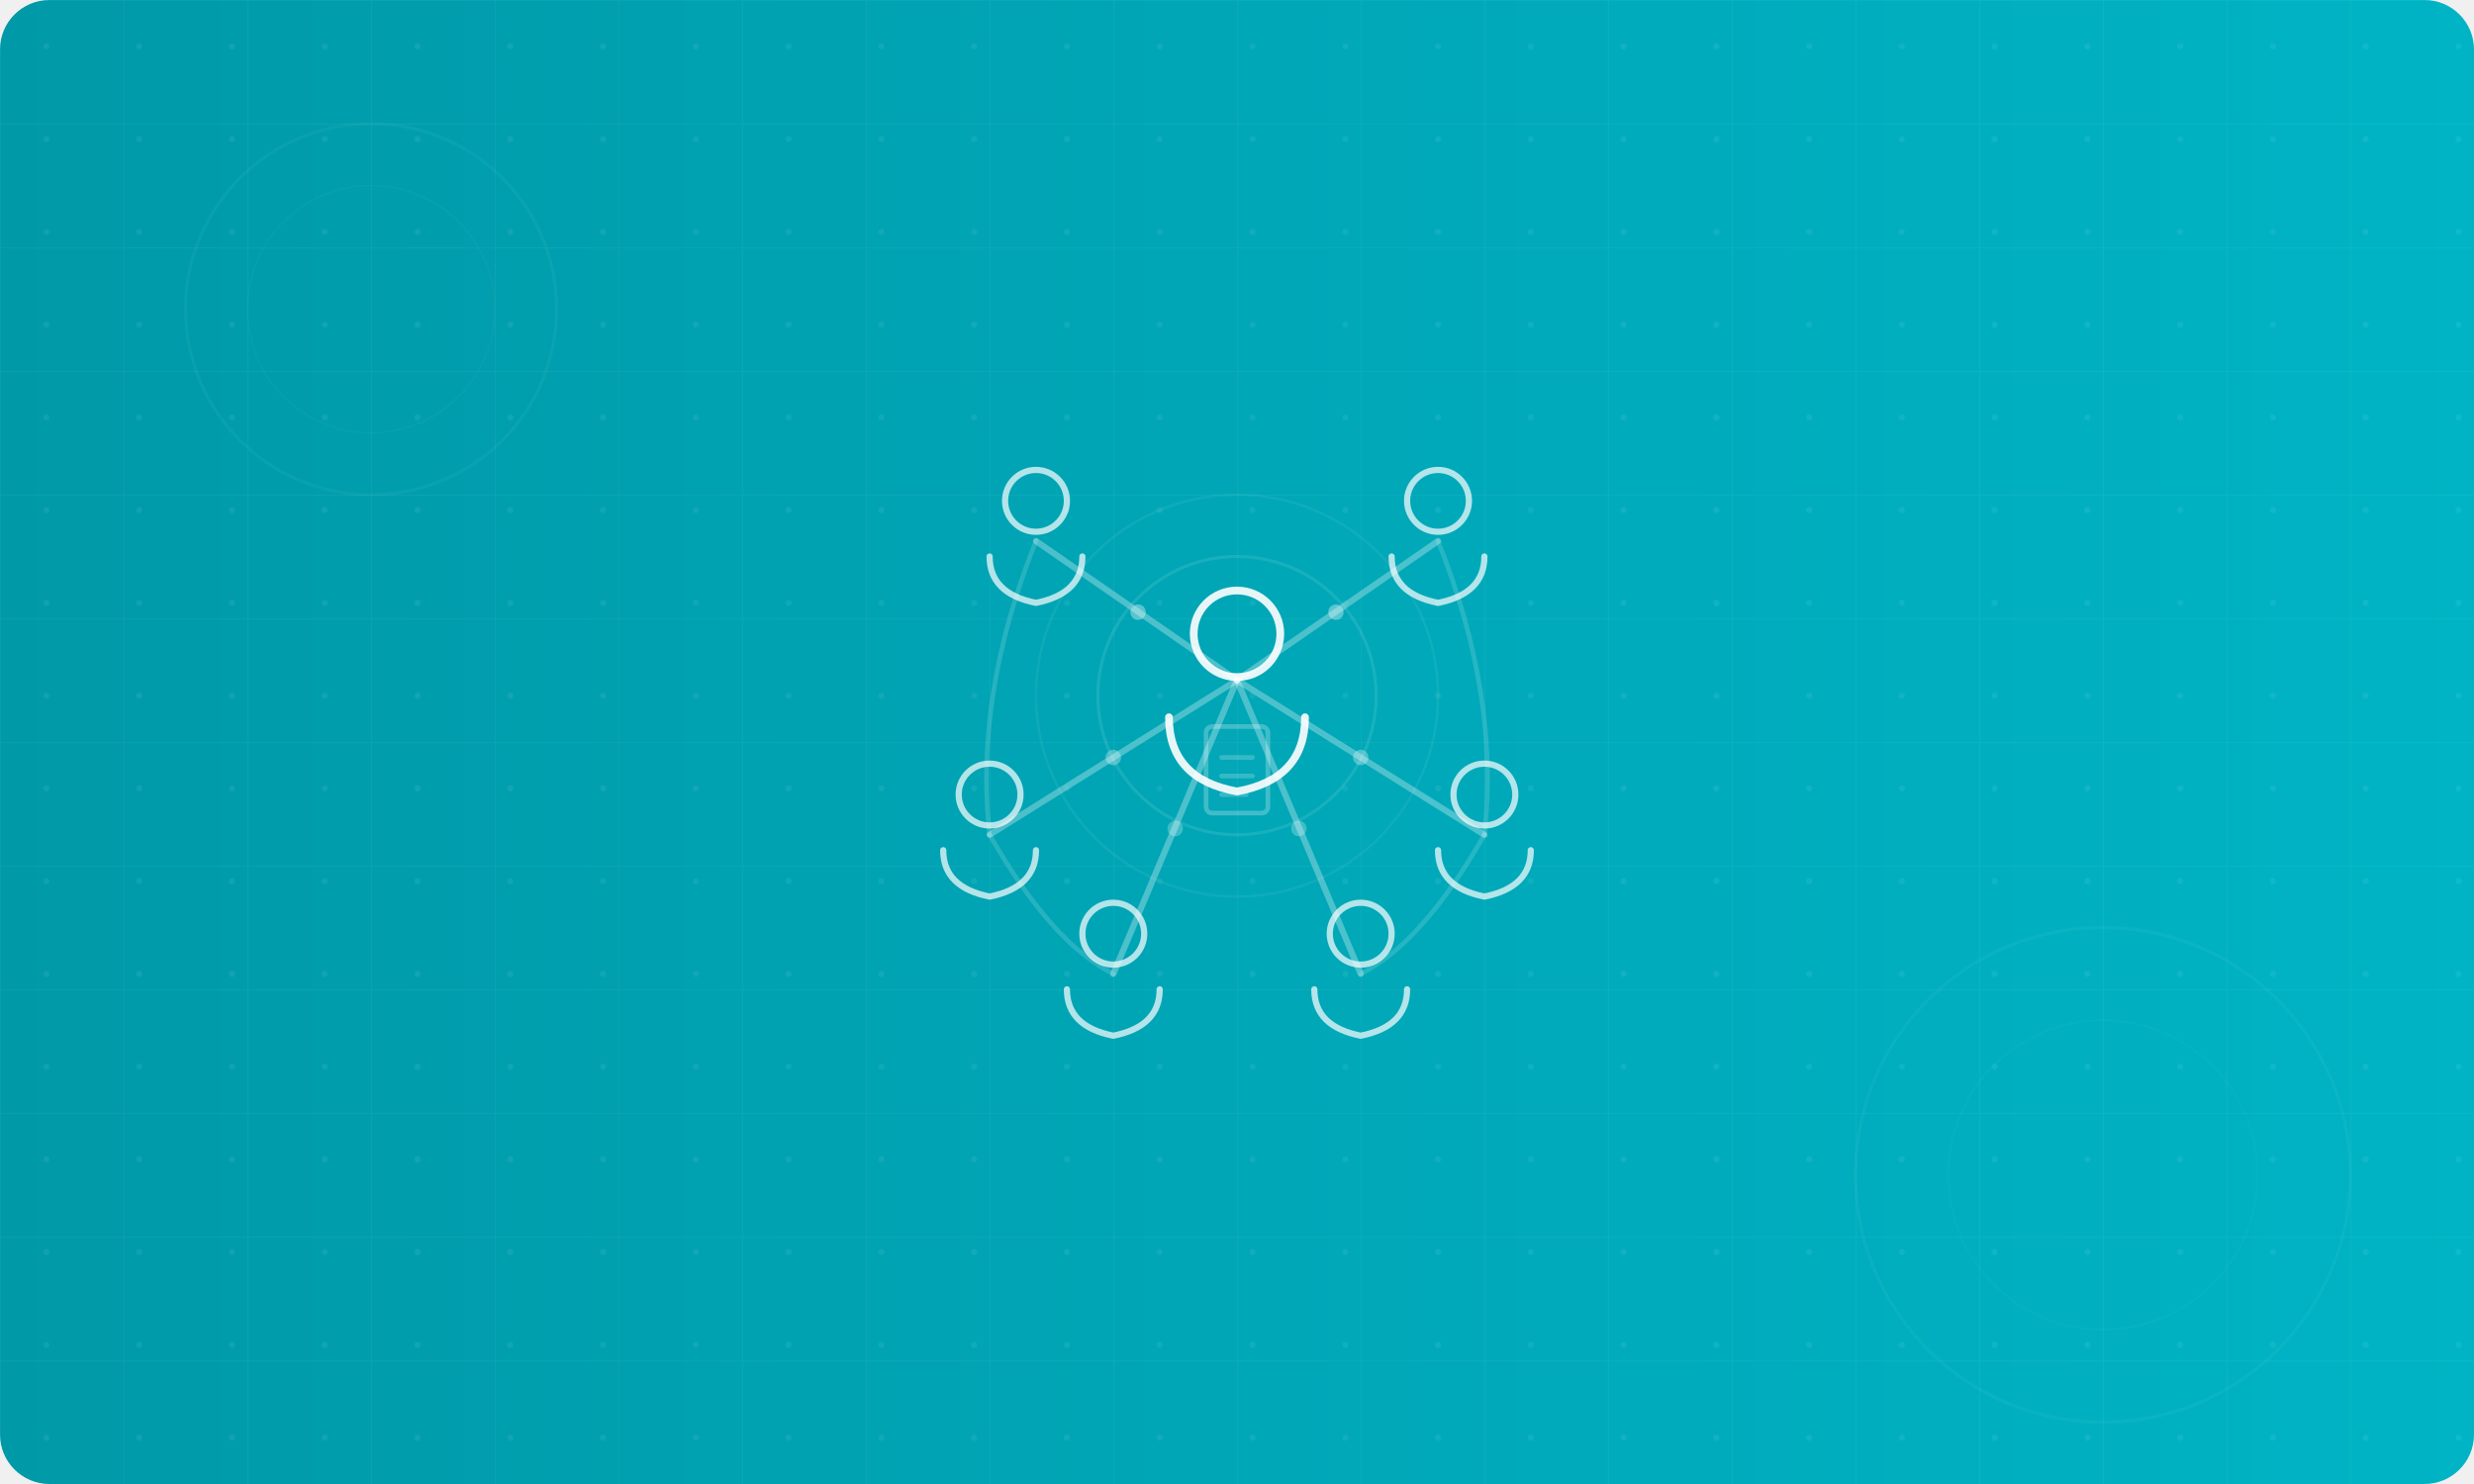
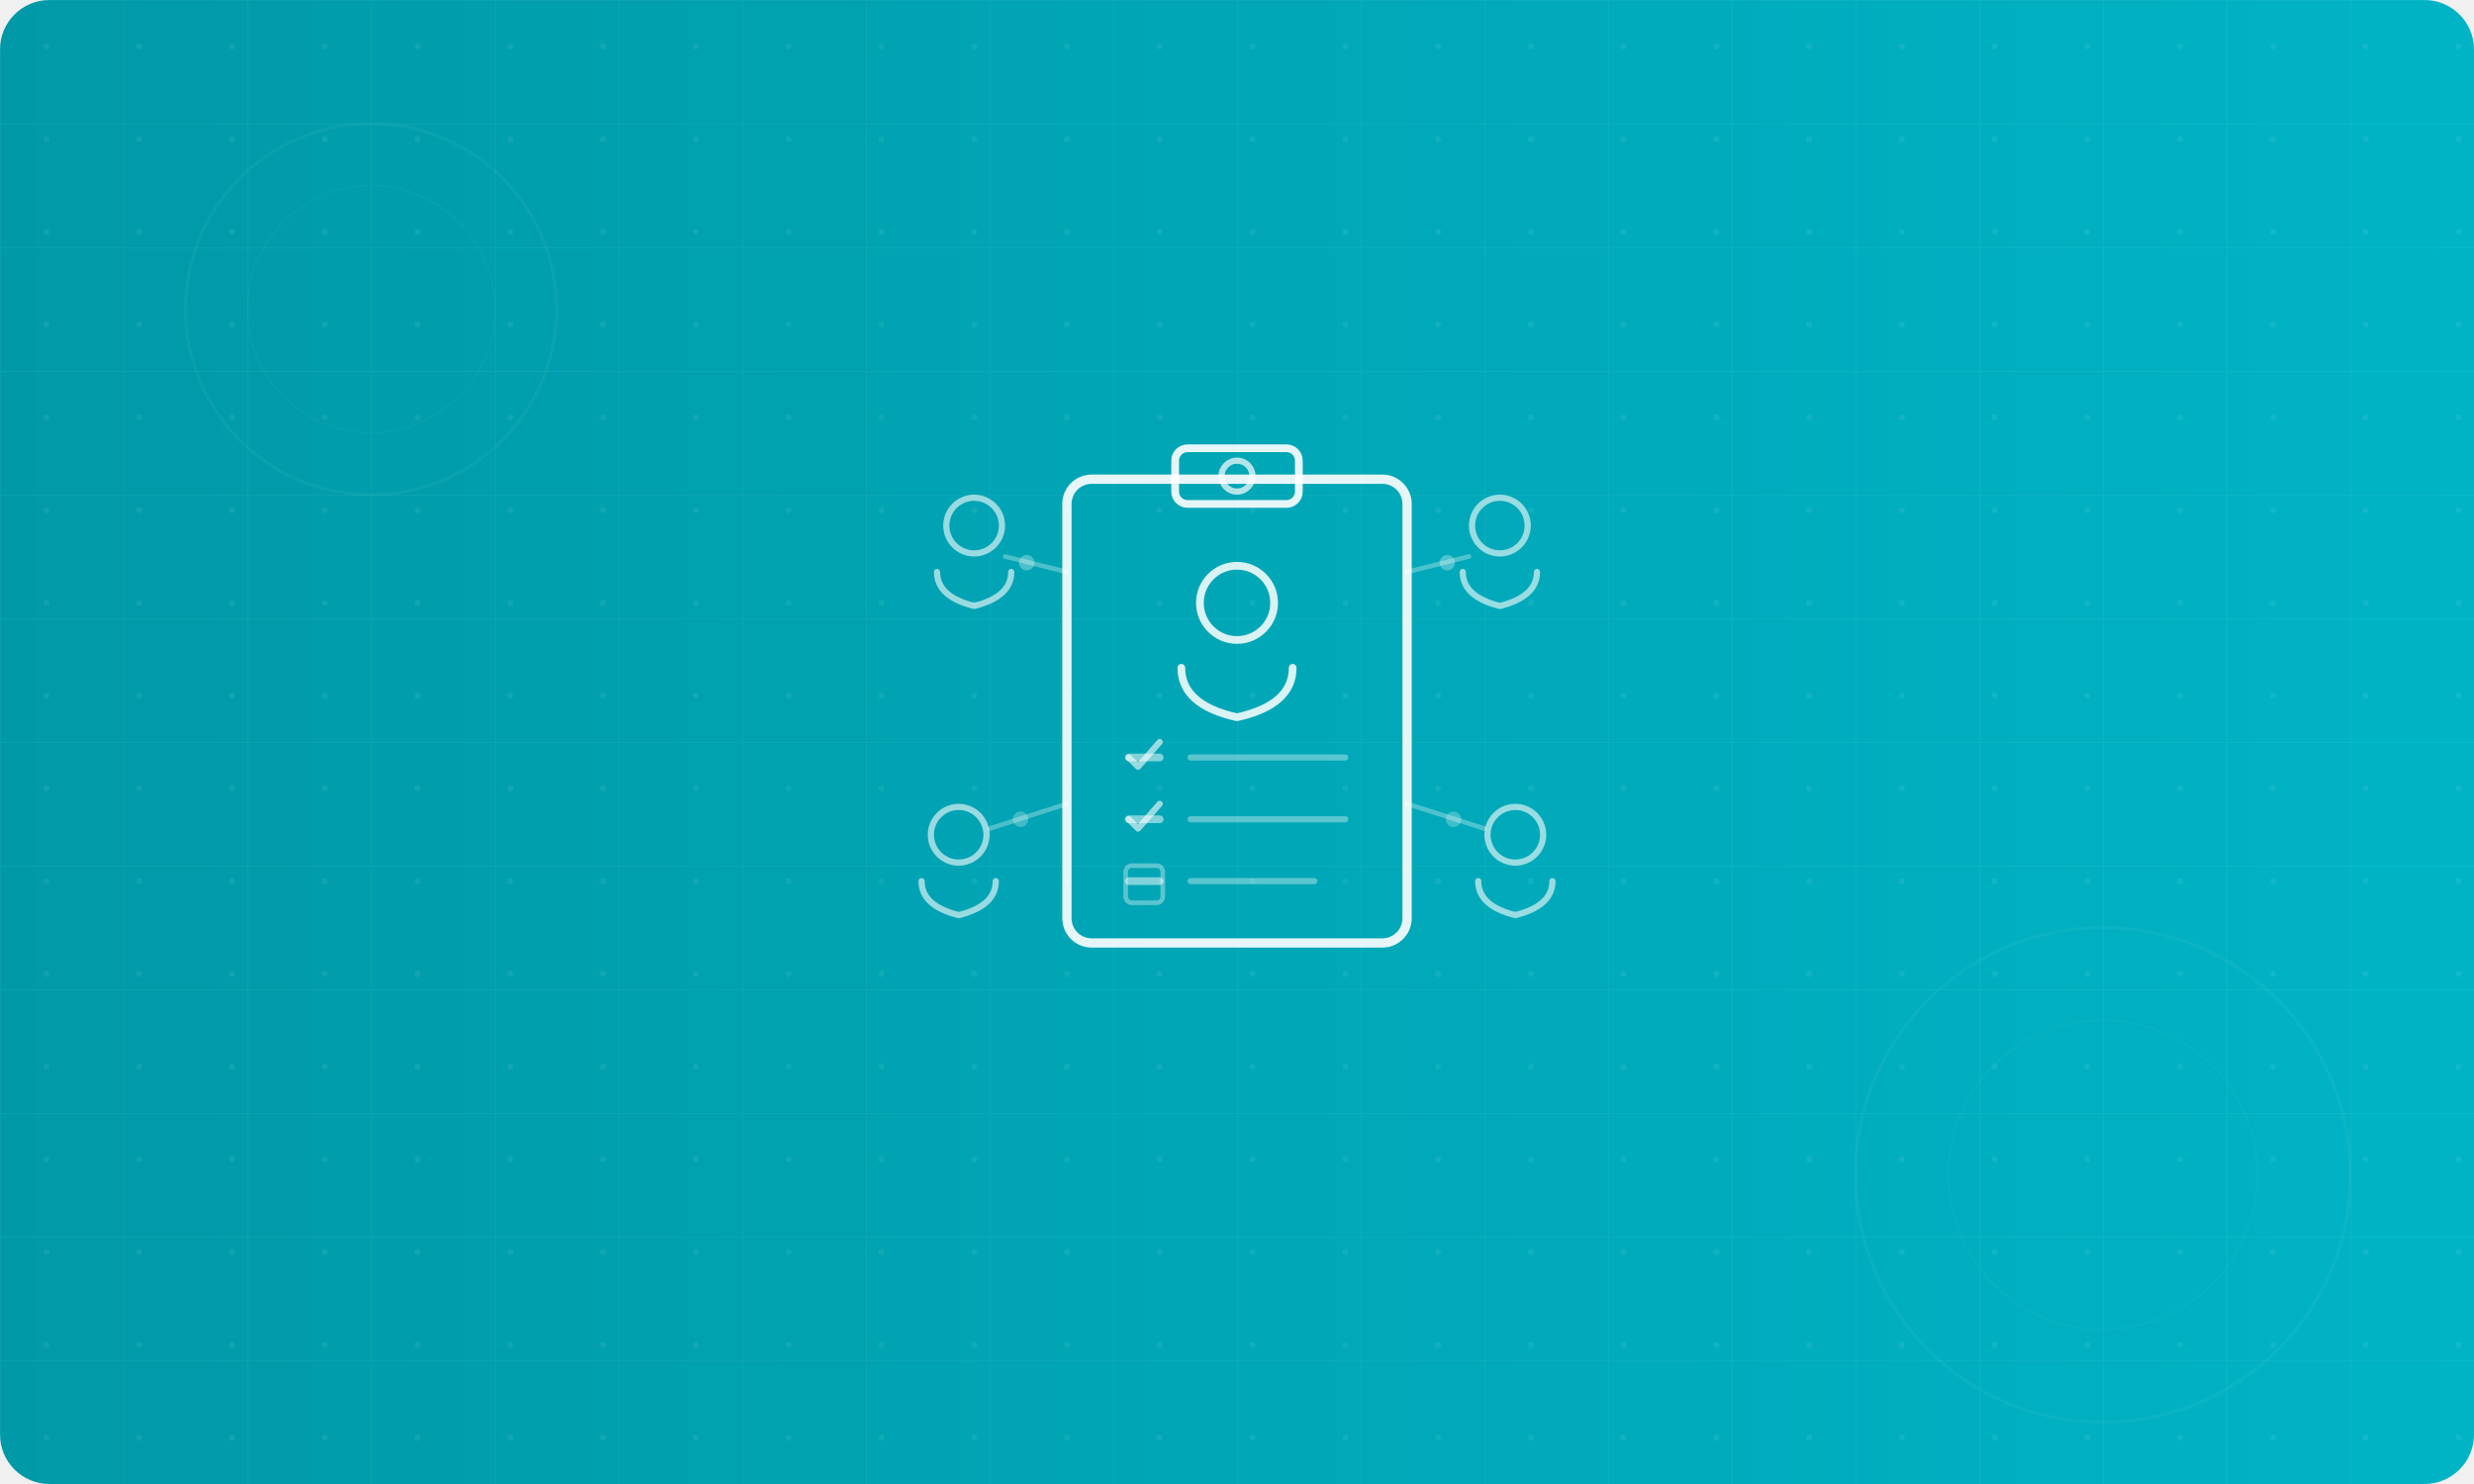
<svg xmlns="http://www.w3.org/2000/svg" width="800" height="480" viewBox="0 0 800 480">
  <defs>
    <linearGradient id="bg" x1="0" y1="0" x2="1" y2="0">
      <stop offset="0%" stop-color="#0099A8" />
      <stop offset="100%" stop-color="#00B4C5" />
    </linearGradient>
    <pattern id="grid" width="40" height="40" patternUnits="userSpaceOnUse">
      <path d="M 40 0 L 0 0 0 40" fill="none" stroke="white" stroke-width="0.5" opacity="0.06" />
    </pattern>
    <pattern id="dots" width="30" height="30" patternUnits="userSpaceOnUse">
      <circle cx="15" cy="15" r="1" fill="white" opacity="0.07" />
    </pattern>
  </defs>
  <rect width="800" height="480" rx="16" fill="url(#bg)" />
  <rect width="800" height="480" rx="16" fill="url(#grid)" />
  <rect width="800" height="480" rx="16" fill="url(#dots)" />
  <circle cx="120" cy="100" r="60" fill="none" stroke="white" stroke-width="1" opacity="0.04" />
  <circle cx="120" cy="100" r="40" fill="none" stroke="white" stroke-width="0.5" opacity="0.03" />
  <circle cx="680" cy="380" r="80" fill="none" stroke="white" stroke-width="1" opacity="0.04" />
  <circle cx="680" cy="380" r="50" fill="none" stroke="white" stroke-width="0.5" opacity="0.03" />
  <g transform="translate(400, 240)" fill="none" stroke="white" stroke-linecap="round" stroke-linejoin="round">
-     <line x1="0" y1="-20" x2="-65" y2="-65" stroke-width="2" opacity="0.3" />
-     <line x1="0" y1="-20" x2="65" y2="-65" stroke-width="2" opacity="0.3" />
-     <line x1="0" y1="-20" x2="-80" y2="30" stroke-width="2" opacity="0.3" />
-     <line x1="0" y1="-20" x2="80" y2="30" stroke-width="2" opacity="0.3" />
-     <line x1="0" y1="-20" x2="-40" y2="75" stroke-width="2" opacity="0.3" />
-     <line x1="0" y1="-20" x2="40" y2="75" stroke-width="2" opacity="0.3" />
-     <path d="M-65,-65 Q-85,-15 -80,30" stroke-width="1.5" opacity="0.15" />
-     <path d="M65,-65 Q85,-15 80,30" stroke-width="1.5" opacity="0.15" />
-     <path d="M-80,30 Q-60,65 -40,75" stroke-width="1.5" opacity="0.15" />
-     <path d="M80,30 Q60,65 40,75" stroke-width="1.5" opacity="0.15" />
-     <circle cx="0" cy="-35" r="14" stroke-width="2.5" opacity="0.9" />
-     <path d="M-22,-8 Q-22,12 0,16 Q22,12 22,-8" stroke-width="2.5" opacity="0.9" />
-     <rect x="-10" y="-5" width="20" height="28" rx="2" stroke-width="1.5" opacity="0.25" fill="white" fill-opacity="0.05" />
-     <line x1="-5" y1="5" x2="5" y2="5" stroke-width="1.5" opacity="0.2" />
-     <line x1="-5" y1="11" x2="5" y2="11" stroke-width="1.5" opacity="0.2" />
-     <line x1="-5" y1="17" x2="3" y2="17" stroke-width="1.5" opacity="0.2" />
-     <circle cx="-65" cy="-78" r="10" stroke-width="2" opacity="0.7" />
-     <path d="M-80,-60 Q-80,-48 -65,-45 Q-50,-48 -50,-60" stroke-width="2" opacity="0.7" />
-     <circle cx="65" cy="-78" r="10" stroke-width="2" opacity="0.7" />
-     <path d="M50,-60 Q50,-48 65,-45 Q80,-48 80,-60" stroke-width="2" opacity="0.7" />
-     <circle cx="-80" cy="17" r="10" stroke-width="2" opacity="0.7" />
-     <path d="M-95,35 Q-95,47 -80,50 Q-65,47 -65,35" stroke-width="2" opacity="0.7" />
-     <circle cx="80" cy="17" r="10" stroke-width="2" opacity="0.7" />
-     <path d="M65,35 Q65,47 80,50 Q95,47 95,35" stroke-width="2" opacity="0.7" />
-     <circle cx="-40" cy="62" r="10" stroke-width="2" opacity="0.7" />
-     <path d="M-55,80 Q-55,92 -40,95 Q-25,92 -25,80" stroke-width="2" opacity="0.7" />
-     <circle cx="40" cy="62" r="10" stroke-width="2" opacity="0.7" />
-     <path d="M25,80 Q25,92 40,95 Q55,92 55,80" stroke-width="2" opacity="0.7" />
-     <circle cx="0" cy="-15" r="45" stroke-width="1" opacity="0.1" />
-     <circle cx="0" cy="-15" r="65" stroke-width="0.8" opacity="0.06" />
-     <circle cx="-32" cy="-42" r="2" fill="white" opacity="0.35" />
-     <circle cx="32" cy="-42" r="2" fill="white" opacity="0.35" />
-     <circle cx="-40" cy="5" r="2" fill="white" opacity="0.3" />
-     <circle cx="40" cy="5" r="2" fill="white" opacity="0.3" />
-     <circle cx="-20" cy="28" r="2" fill="white" opacity="0.25" />
-     <circle cx="20" cy="28" r="2" fill="white" opacity="0.25" />
+     <rect x="-55" y="-85" width="110" height="150" rx="8" stroke-width="3" opacity="0.9" />
+     <rect x="-20" y="-95" width="40" height="18" rx="4" stroke-width="2.5" opacity="0.9" />
+     <circle cx="0" cy="-86" r="5" stroke-width="2" opacity="0.7" />
+     <circle cx="0" cy="-45" r="12" stroke-width="2.5" opacity="0.85" />
+     <path d="M-18,-24 Q-18,-12 0,-8 Q18,-12 18,-24" stroke-width="2.5" opacity="0.85" />
+     <line x1="-35" y1="5" x2="-25" y2="5" stroke-width="2.5" opacity="0.5" />
+     <polyline points="-35,5 -32,8 -25,0" stroke-width="2" opacity="0.6" />
+     <line x1="-15" y1="5" x2="35" y2="5" stroke-width="2" opacity="0.35" />
+     <line x1="-35" y1="25" x2="-25" y2="25" stroke-width="2.5" opacity="0.5" />
+     <polyline points="-35,25 -32,28 -25,20" stroke-width="2" opacity="0.6" />
+     <line x1="-15" y1="25" x2="35" y2="25" stroke-width="2" opacity="0.35" />
+     <line x1="-35" y1="45" x2="-25" y2="45" stroke-width="2.5" opacity="0.5" />
+     <rect x="-36" y="40" width="12" height="12" rx="2" stroke-width="1.5" opacity="0.35" />
+     <line x1="-15" y1="45" x2="25" y2="45" stroke-width="2" opacity="0.35" />
+     <circle cx="-85" cy="-70" r="9" stroke-width="2" opacity="0.6" />
+     <path d="M-97,-55 Q-97,-47 -85,-44 Q-73,-47 -73,-55" stroke-width="2" opacity="0.6" />
+     <line x1="-55" y1="-55" x2="-75" y2="-60" stroke-width="1.5" opacity="0.3" />
+     <circle cx="85" cy="-70" r="9" stroke-width="2" opacity="0.6" />
+     <path d="M73,-55 Q73,-47 85,-44 Q97,-47 97,-55" stroke-width="2" opacity="0.6" />
+     <line x1="55" y1="-55" x2="75" y2="-60" stroke-width="1.5" opacity="0.3" />
+     <circle cx="-90" cy="30" r="9" stroke-width="2" opacity="0.6" />
+     <path d="M-102,45 Q-102,53 -90,56 Q-78,53 -78,45" stroke-width="2" opacity="0.6" />
+     <line x1="-55" y1="20" x2="-80" y2="28" stroke-width="1.5" opacity="0.3" />
+     <circle cx="90" cy="30" r="9" stroke-width="2" opacity="0.6" />
+     <path d="M78,45 Q78,53 90,56 Q102,53 102,45" stroke-width="2" opacity="0.6" />
+     <line x1="55" y1="20" x2="80" y2="28" stroke-width="1.5" opacity="0.3" />
+     <circle cx="-68" cy="-58" r="2" fill="white" opacity="0.3" />
+     <circle cx="68" cy="-58" r="2" fill="white" opacity="0.3" />
+     <circle cx="-70" cy="25" r="2" fill="white" opacity="0.25" />
+     <circle cx="70" cy="25" r="2" fill="white" opacity="0.25" />
  </g>
</svg>
